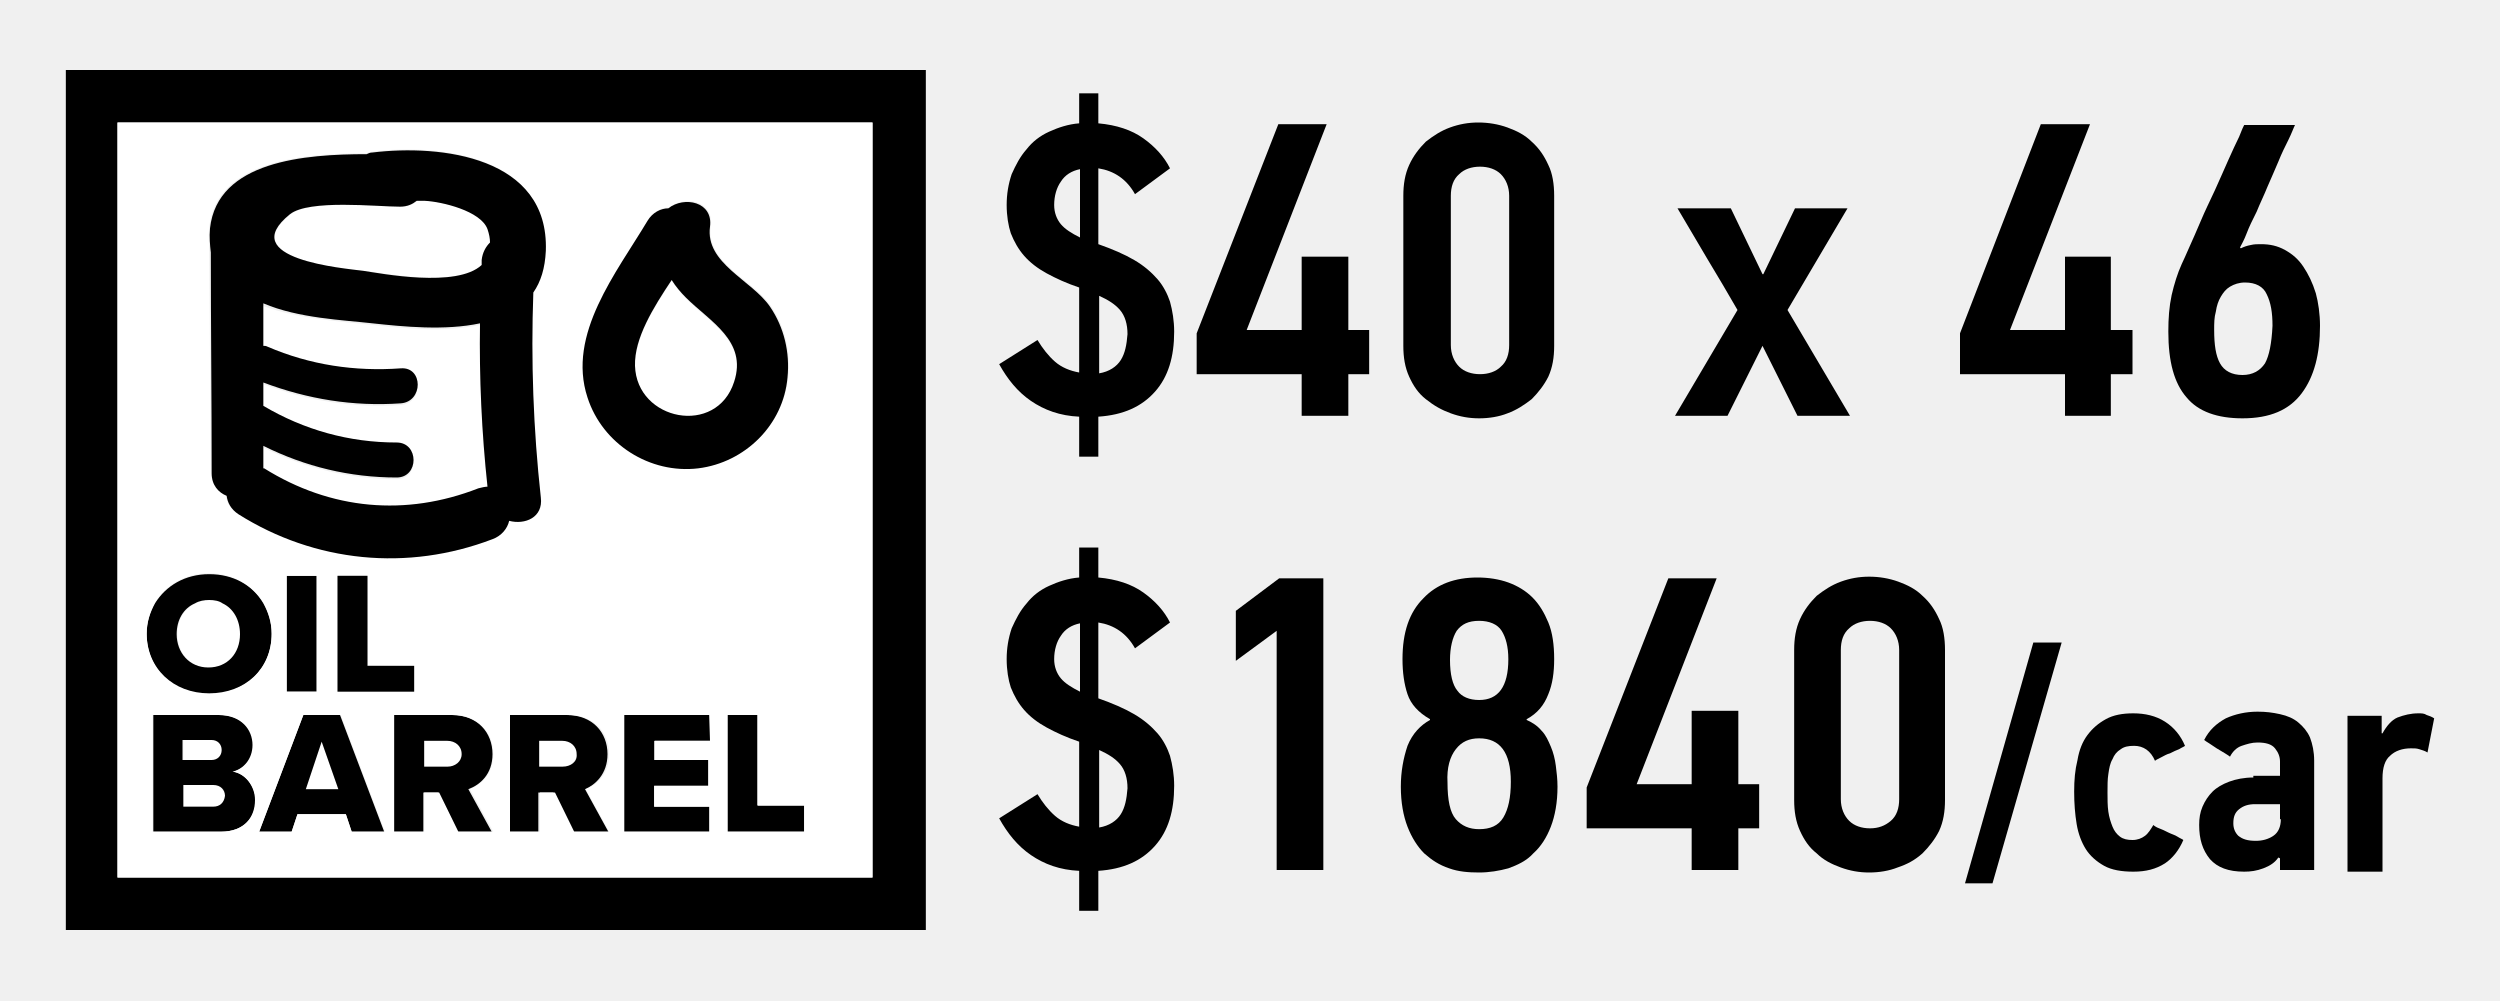
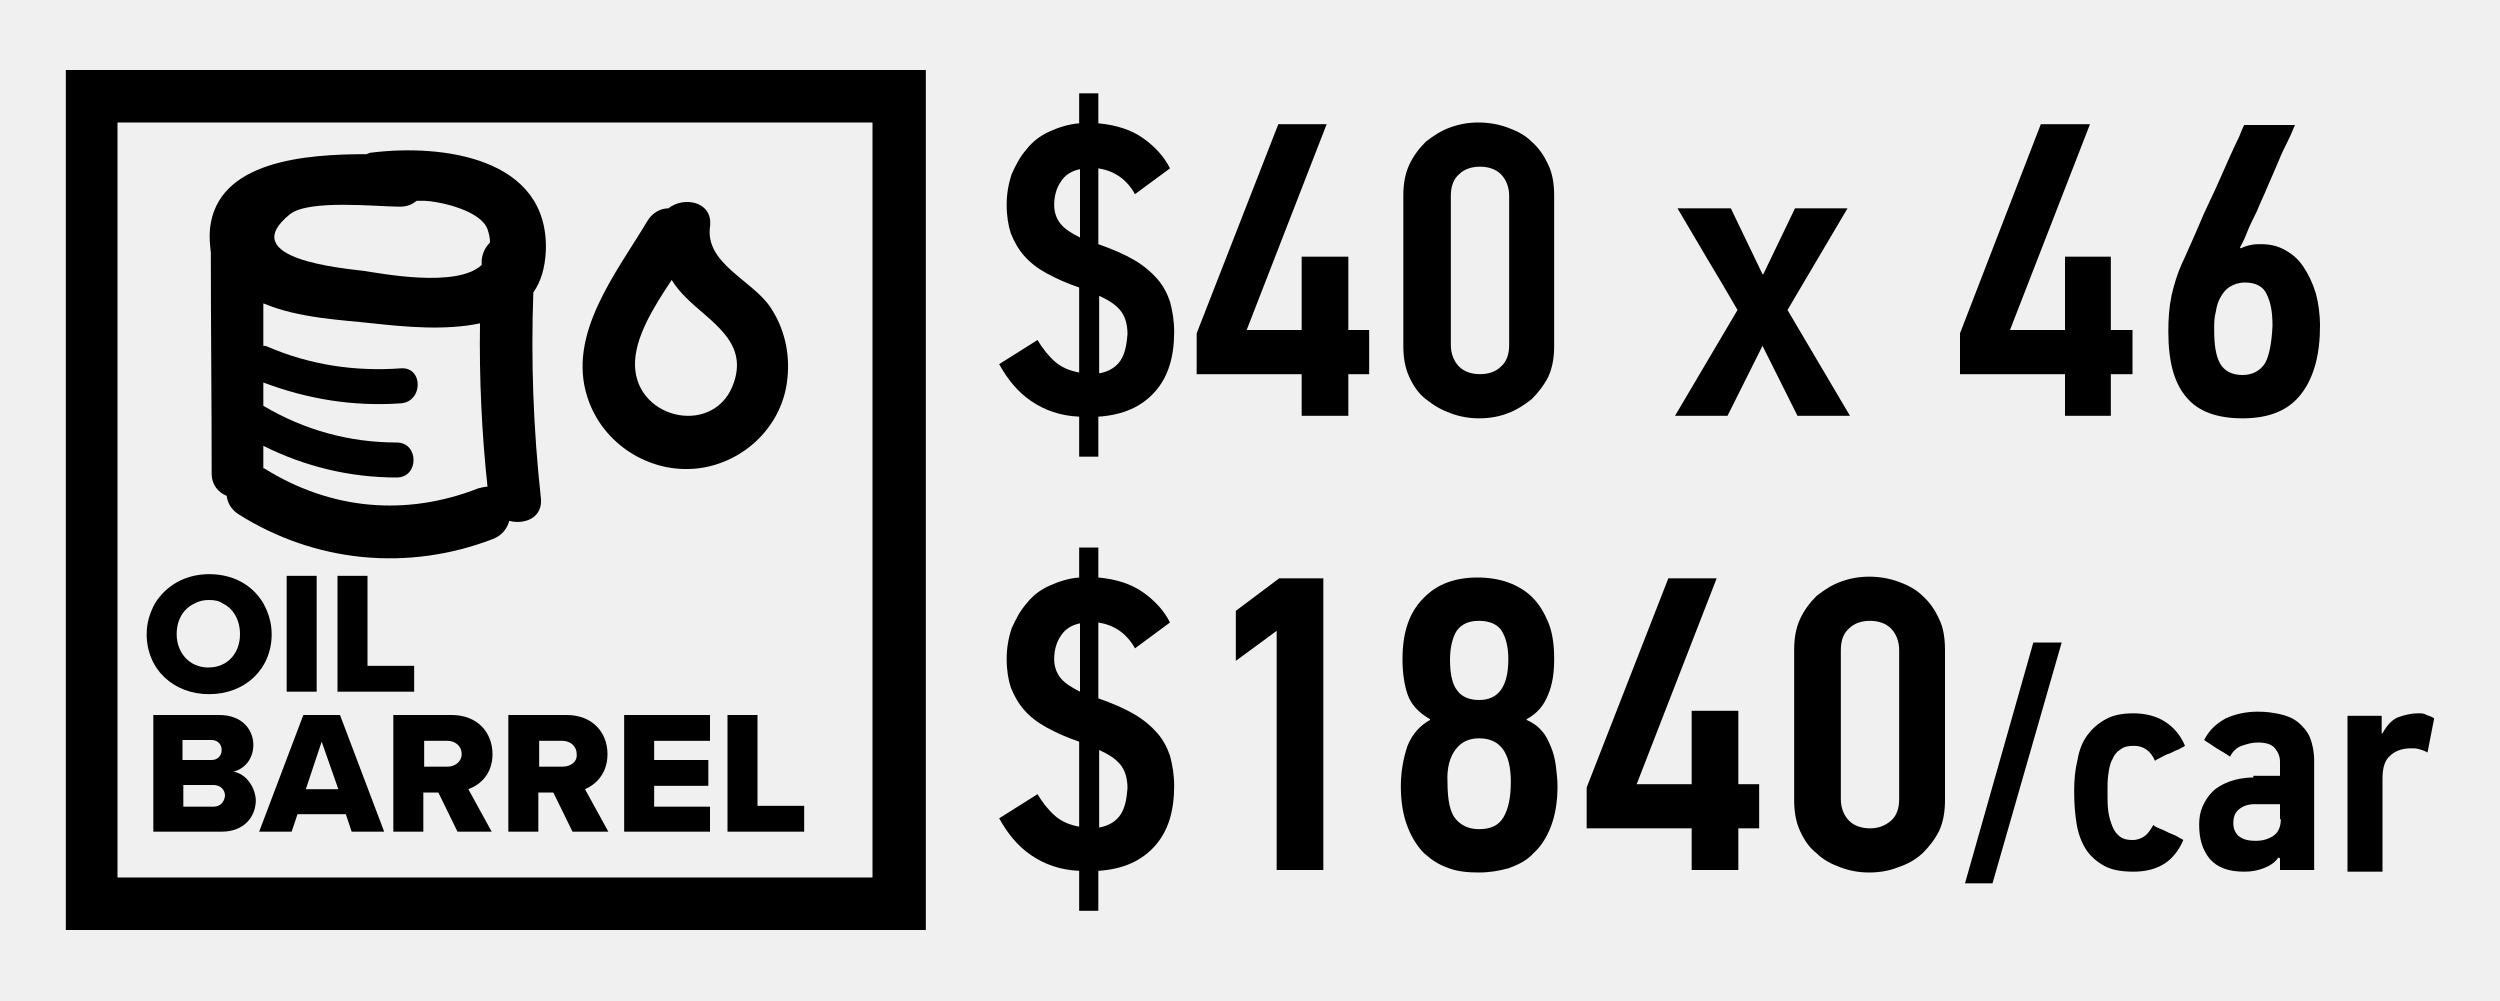
<svg xmlns="http://www.w3.org/2000/svg" version="1.1" id="Layer_1" x="0px" y="0px" viewBox="0 0 300 120" style="enable-background:new 0 0 300 120;" xml:space="preserve">
  <style type="text/css">
	.st0{fill:none;}
	.st1{fill:#FFFFFF;}
</style>
  <g>
    <path class="st0" d="M177.5,84c2.4,0,3.5-1.6,3.5-4.9c0-1.5-0.3-2.6-0.8-3.4s-1.5-1.2-2.7-1.2s-2.1,0.4-2.7,1.2   c-0.6,0.8-0.8,2-0.8,3.5c0,1.7,0.3,2.9,0.9,3.7C175.4,83.6,176.3,84,177.5,84z" />
    <path class="st0" d="M177.5,99.5c1.4,0,2.3-0.5,2.9-1.4c0.6-1,0.9-2.4,0.9-4.3c0-3.5-1.3-5.2-3.8-5.2c-1.2,0-2.2,0.4-2.8,1.3   c-0.7,0.9-1,2.2-1,4c0,2.1,0.3,3.5,1,4.4C175.4,99.1,176.3,99.5,177.5,99.5z" />
    <path class="st0" d="M227.8,78c0-1.1-0.3-2-1-2.6c-0.6-0.6-1.5-0.9-2.5-0.9s-1.9,0.3-2.5,0.9c-0.6,0.6-1,1.5-1,2.6v17.9   c0,1.1,0.3,2,1,2.6c0.6,0.6,1.5,0.9,2.5,0.9s1.9-0.3,2.5-0.9c0.6-0.6,1-1.5,1-2.6V78z" />
    <path class="st0" d="M177.6,44.9c1,0,1.9-0.3,2.5-0.9c0.6-0.6,1-1.5,1-2.6V23.5c0-1.1-0.3-2-1-2.6c-0.6-0.6-1.5-0.9-2.5-0.9   s-1.9,0.3-2.5,0.9s-1,1.5-1,2.6v17.9c0,1.1,0.3,2,1,2.6C175.7,44.6,176.5,44.9,177.6,44.9z" />
    <path class="st0" d="M131.8,35.5v9.3c1.3-0.2,2.2-0.7,2.6-1.6c0.5-0.8,0.7-1.8,0.7-3c0-1.3-0.3-2.3-0.9-2.9   C133.7,36.6,132.9,36,131.8,35.5z" />
    <path class="st0" d="M126.5,79c0,0.9,0.3,1.7,0.8,2.3s1.3,1.2,2.3,1.6v-8.3c-1,0.2-1.8,0.7-2.3,1.5C126.7,77,126.5,77.9,126.5,79z" />
    <path class="st0" d="M126.5,24.5c0,0.9,0.3,1.7,0.8,2.3c0.5,0.6,1.3,1.2,2.3,1.6v-8.3c-1,0.2-1.8,0.7-2.3,1.5   C126.7,22.5,126.5,23.4,126.5,24.5z" />
    <path class="st0" d="M131.8,90v9.3c1.3-0.2,2.2-0.7,2.6-1.6c0.5-0.8,0.7-1.8,0.7-3c0-1.3-0.3-2.3-0.9-2.9   C133.7,91.1,132.9,90.5,131.8,90z" />
    <path class="st0" d="M268.8,97c-0.5,0.4-0.7,1-0.7,1.7c0,0.6,0.2,1.1,0.6,1.5s1.1,0.6,2.1,0.6c0.8,0,1.5-0.2,2.1-0.6   c0.6-0.4,0.9-1.1,0.9-2v-1.8h-3C269.9,96.4,269.2,96.6,268.8,97z" />
    <path class="st0" d="M269.2,34c-0.7,0-1.3,0.2-1.8,0.5s-0.8,0.7-1.1,1.2c-0.3,0.5-0.5,1.1-0.6,1.8c-0.1,0.7-0.2,1.4-0.2,2.2   c0,1.7,0.2,3.1,0.7,4s1.4,1.4,2.7,1.4c1.3,0,2.2-0.5,2.7-1.4c0.6-0.9,0.8-2.4,0.8-4.4c0-1.6-0.3-2.8-0.7-3.8   C271.4,34.5,270.5,34,269.2,34z" />
    <path d="M138.9,33.5c-0.7-0.8-1.6-1.6-2.8-2.3c-1.2-0.7-2.6-1.3-4.3-1.9v-9.1c1.9,0.3,3.4,1.3,4.4,3.1l4.2-3.1   c-0.7-1.4-1.8-2.6-3.2-3.6s-3.2-1.6-5.4-1.8v-3.6h-2.3v3.6c-1.3,0.1-2.5,0.5-3.6,1s-2,1.2-2.7,2.1c-0.8,0.9-1.3,1.9-1.8,3   c-0.4,1.2-0.6,2.4-0.6,3.7c0,1.3,0.2,2.5,0.5,3.4c0.4,1,0.9,1.9,1.6,2.7c0.7,0.8,1.6,1.5,2.7,2.1s2.4,1.2,3.9,1.7v10.2   c-1.1-0.2-2.1-0.6-2.9-1.3s-1.5-1.6-2.1-2.6l-4.6,2.9c1,1.8,2.2,3.3,3.8,4.4c1.6,1.1,3.5,1.8,5.8,1.9v4.8h2.3V50   c3-0.2,5.2-1.2,6.8-3s2.3-4.2,2.3-7.2c0-1.3-0.2-2.5-0.5-3.6C140.1,35.3,139.6,34.3,138.9,33.5z M129.6,28.5c-1-0.5-1.8-1-2.3-1.6   s-0.8-1.4-0.8-2.3c0-1.1,0.3-2.1,0.8-2.8c0.5-0.8,1.3-1.3,2.3-1.5V28.5z M134.5,43.2c-0.5,0.8-1.4,1.4-2.6,1.6v-9.3   c1.1,0.5,1.9,1,2.5,1.7s0.9,1.7,0.9,2.9C135.2,41.4,135,42.4,134.5,43.2z" />
    <polygon points="161.8,30.8 156.2,30.8 156.2,39.6 149.6,39.6 159.2,14.9 153.4,14.9 143.6,40 143.6,44.9 156.2,44.9 156.2,49.9    161.8,49.9 161.8,44.9 164.3,44.9 164.3,39.6 161.8,39.6  " />
    <path d="M174.1,49.6c1.1,0.4,2.2,0.6,3.4,0.6s2.4-0.2,3.4-0.6c1.1-0.4,2-1,2.9-1.7c0.8-0.8,1.5-1.7,2-2.7c0.5-1.1,0.7-2.3,0.7-3.7   v-18c0-1.4-0.2-2.7-0.7-3.7c-0.5-1.1-1.1-2-2-2.8c-0.8-0.8-1.8-1.3-2.9-1.7c-1.1-0.4-2.3-0.6-3.5-0.6s-2.3,0.2-3.4,0.6   s-2,1-2.9,1.7c-0.8,0.8-1.5,1.7-2,2.8c-0.5,1.1-0.7,2.3-0.7,3.7v18c0,1.4,0.2,2.6,0.7,3.7c0.5,1.1,1.1,2,2,2.7   C172.1,48.7,173,49.2,174.1,49.6z M174.1,23.5c0-1.1,0.3-2,1-2.6c0.6-0.6,1.5-0.9,2.5-0.9s1.9,0.3,2.5,0.9s1,1.5,1,2.6v17.9   c0,1.1-0.3,2-1,2.6c-0.6,0.6-1.5,0.9-2.5,0.9s-1.9-0.3-2.5-0.9c-0.6-0.6-1-1.5-1-2.6V23.5z" />
    <path d="M207.3,49.9l4.2-8.4l4.2,8.4h6.3l-7.5-12.7l7.2-12.2h-6.3l-3.8,7.9h-0.1l-3.8-7.9h-6.4c1.2,2,2.4,4.1,3.6,6.1   c1.2,2,2.4,4,3.6,6.1L201,49.9H207.3z" />
    <polygon points="253.3,49.9 253.3,44.9 255.9,44.9 255.9,39.6 253.3,39.6 253.3,30.8 247.8,30.8 247.8,39.6 241.2,39.6 250.8,14.9    244.9,14.9 235.2,40 235.2,44.9 247.8,44.9 247.8,49.9  " />
    <path d="M276.4,32c-0.6-0.9-1.3-1.5-2.2-2c-0.9-0.5-1.8-0.7-2.9-0.7c-0.4,0-0.8,0-1.2,0.1c-0.5,0.1-0.8,0.2-1.2,0.4l-0.1-0.1   c0.2-0.4,0.5-0.9,0.8-1.7s0.7-1.6,1.2-2.6c0.4-1,0.9-2,1.3-3c0.5-1.1,0.9-2.1,1.3-3c0.4-1,0.8-1.8,1.2-2.6c0.4-0.8,0.6-1.4,0.8-1.8   h-6.1c-0.1,0.2-0.3,0.6-0.6,1.4c-0.4,0.8-0.8,1.7-1.3,2.8c-0.5,1.1-1,2.3-1.6,3.6c-0.6,1.3-1.2,2.5-1.7,3.7s-1,2.3-1.4,3.2   c-0.4,0.9-0.7,1.6-0.9,2c-0.5,1.1-0.9,2.4-1.2,3.7c-0.3,1.4-0.4,2.8-0.4,4.4c0,3.6,0.7,6.2,2.2,7.9c1.4,1.7,3.7,2.5,6.7,2.5   c3.3,0,5.6-1,7.1-3s2.2-4.7,2.2-8.1c0-1.4-0.2-2.8-0.5-3.9C277.5,33.9,277,32.9,276.4,32z M271.8,43.6c-0.6,0.9-1.5,1.4-2.7,1.4   c-1.3,0-2.2-0.5-2.7-1.4s-0.7-2.2-0.7-4c0-0.8,0-1.5,0.2-2.2c0.1-0.7,0.3-1.3,0.6-1.8c0.3-0.5,0.6-0.9,1.1-1.2   c0.5-0.3,1.1-0.5,1.8-0.5c1.3,0,2.2,0.5,2.6,1.4c0.5,1,0.7,2.2,0.7,3.8C272.6,41.2,272.3,42.7,271.8,43.6z" />
    <path d="M138.9,88c-0.7-0.8-1.6-1.6-2.8-2.3s-2.6-1.3-4.3-1.9v-9.1c1.9,0.3,3.4,1.3,4.4,3.1l4.2-3.1c-0.7-1.4-1.8-2.6-3.2-3.6   s-3.2-1.6-5.4-1.8v-3.6h-2.3v3.6c-1.3,0.1-2.5,0.5-3.6,1s-2,1.2-2.7,2.1c-0.8,0.9-1.3,1.9-1.8,3c-0.4,1.2-0.6,2.4-0.6,3.7   s0.2,2.5,0.5,3.4c0.4,1,0.9,1.9,1.6,2.7s1.6,1.5,2.7,2.1s2.4,1.2,3.9,1.7v10.2c-1.1-0.2-2.1-0.6-2.9-1.3s-1.5-1.6-2.1-2.6l-4.6,2.9   c1,1.8,2.2,3.3,3.8,4.4c1.6,1.1,3.5,1.8,5.8,1.9v4.8h2.3v-4.8c3-0.2,5.2-1.2,6.8-3s2.3-4.2,2.3-7.2c0-1.3-0.2-2.5-0.5-3.6   C140.1,89.8,139.6,88.8,138.9,88z M129.6,83c-1-0.5-1.8-1-2.3-1.6s-0.8-1.4-0.8-2.3c0-1.1,0.3-2.1,0.8-2.8c0.5-0.8,1.3-1.3,2.3-1.5   V83z M134.5,97.7c-0.5,0.8-1.4,1.4-2.6,1.6V90c1.1,0.5,1.9,1,2.5,1.7s0.9,1.7,0.9,2.9C135.2,95.9,135,96.9,134.5,97.7z" />
    <polygon points="148.3,73.3 148.3,79.3 153.2,75.7 153.2,104.4 158.8,104.4 158.8,69.4 153.5,69.4  " />
    <path d="M168.9,89.5c-0.5,1.5-0.8,3.1-0.8,4.9c0,1.9,0.3,3.5,0.8,4.8s1.2,2.4,2,3.2c0.9,0.8,1.8,1.4,3,1.8c1.1,0.4,2.3,0.5,3.6,0.5   c1.2,0,2.4-0.2,3.5-0.5c1.1-0.4,2.2-0.9,3-1.8c0.9-0.8,1.6-1.9,2.1-3.2s0.8-2.9,0.8-4.8c0-0.9-0.1-1.7-0.2-2.5   c-0.1-0.8-0.3-1.6-0.6-2.3s-0.6-1.4-1.1-1.9c-0.5-0.6-1.1-1-1.8-1.3v-0.1c1.3-0.7,2.1-1.7,2.6-3c0.5-1.2,0.7-2.6,0.7-4.2   c0-1.7-0.2-3.2-0.7-4.4s-1.1-2.2-1.9-3c-0.8-0.8-1.8-1.4-2.9-1.8c-1.1-0.4-2.4-0.6-3.7-0.6c-2.7,0-4.9,0.8-6.5,2.5   c-1.7,1.7-2.5,4.1-2.5,7.3c0,1.6,0.2,3,0.6,4.2s1.3,2.2,2.7,3v0.1C170.5,87,169.5,88,168.9,89.5z M174.8,75.7   c0.6-0.8,1.4-1.2,2.7-1.2c1.2,0,2.2,0.4,2.7,1.2s0.8,1.9,0.8,3.4c0,3.3-1.2,4.9-3.5,4.9c-1.2,0-2.1-0.4-2.6-1.1   c-0.6-0.7-0.9-2-0.9-3.7C174,77.7,174.3,76.5,174.8,75.7z M174.7,89.9c0.7-0.9,1.6-1.3,2.8-1.3c2.5,0,3.8,1.7,3.8,5.2   c0,1.9-0.3,3.3-0.9,4.3c-0.6,1-1.6,1.4-2.9,1.4c-1.2,0-2.1-0.4-2.8-1.2s-1-2.3-1-4.4C173.6,92.1,174,90.8,174.7,89.9z" />
    <polygon points="203,104.4 208.6,104.4 208.6,99.4 211.1,99.4 211.1,94.1 208.6,94.1 208.6,85.3 203,85.3 203,94.1 196.4,94.1    206,69.4 200.2,69.4 190.4,94.5 190.4,99.4 203,99.4  " />
    <path d="M230.7,102.4c0.8-0.8,1.5-1.7,2-2.7c0.5-1.1,0.7-2.3,0.7-3.7V78c0-1.4-0.2-2.7-0.7-3.7c-0.5-1.1-1.1-2-2-2.8   c-0.8-0.8-1.8-1.3-2.9-1.7c-1.1-0.4-2.3-0.6-3.5-0.6s-2.3,0.2-3.4,0.6s-2,1-2.9,1.7c-0.8,0.8-1.5,1.7-2,2.8s-0.7,2.3-0.7,3.7v18   c0,1.4,0.2,2.6,0.7,3.7c0.5,1.1,1.1,2,2,2.7c0.8,0.8,1.8,1.3,2.9,1.7c1.1,0.4,2.2,0.6,3.4,0.6s2.4-0.2,3.4-0.6   C228.9,103.7,229.8,103.2,230.7,102.4z M224.4,99.4c-1,0-1.9-0.3-2.5-0.9c-0.6-0.6-1-1.5-1-2.6V78c0-1.1,0.3-2,1-2.6   c0.6-0.6,1.5-0.9,2.5-0.9s1.9,0.3,2.5,0.9c0.6,0.6,1,1.5,1,2.6v17.9c0,1.1-0.3,2-1,2.6S225.4,99.4,224.4,99.4z" />
    <polygon points="244,77.1 235.8,106 239.1,106 247.4,77.1  " />
    <path d="M262,100.8c-0.1-0.1-0.4-0.2-0.7-0.4c-0.3-0.2-0.7-0.3-1.1-0.5s-0.8-0.4-1.1-0.5s-0.6-0.3-0.7-0.4c-0.3,0.5-0.6,1-1,1.3   s-0.9,0.5-1.5,0.5s-1.1-0.1-1.5-0.4c-0.4-0.3-0.7-0.7-0.9-1.2s-0.4-1.1-0.5-1.8s-0.1-1.5-0.1-2.3s0-1.6,0.1-2.2   c0.1-0.7,0.2-1.3,0.5-1.8c0.2-0.5,0.5-0.9,1-1.2c0.4-0.3,0.9-0.4,1.6-0.4c1.1,0,2,0.6,2.5,1.8c0.1-0.1,0.3-0.2,0.7-0.4   s0.7-0.4,1.1-0.5c0.4-0.2,0.8-0.4,1.1-0.5c0.3-0.2,0.6-0.3,0.7-0.4c-0.5-1.2-1.3-2.2-2.4-2.9s-2.4-1-3.8-1c-1.3,0-2.4,0.2-3.3,0.7   c-0.9,0.5-1.6,1.1-2.2,1.9c-0.6,0.8-1,1.8-1.2,3c-0.3,1.2-0.4,2.4-0.4,3.8c0,1.4,0.1,2.7,0.3,3.9s0.6,2.2,1.1,3s1.3,1.5,2.2,2   s2.1,0.7,3.5,0.7c1.5,0,2.7-0.3,3.8-1C260.7,103,261.5,102,262,100.8z" />
    <path d="M270.4,93.3c-1.1,0-2.1,0.2-2.9,0.5s-1.5,0.7-2,1.2s-0.9,1.1-1.2,1.8c-0.3,0.7-0.4,1.4-0.4,2.2c0,1.7,0.4,3,1.3,4.1   c0.9,1,2.2,1.5,4.1,1.5c0.8,0,1.5-0.1,2.3-0.4s1.4-0.7,1.8-1.3l0.2,0.1v1.4h4.1V91.3c0-1.1-0.2-2-0.5-2.8c-0.3-0.7-0.8-1.3-1.4-1.8   s-1.3-0.8-2.2-1s-1.7-0.3-2.7-0.3c-1.4,0-2.7,0.3-3.8,0.8c-1.1,0.6-2,1.4-2.6,2.6c0.1,0.1,0.3,0.2,0.6,0.4c0.3,0.2,0.6,0.4,0.9,0.6   s0.7,0.4,1,0.6c0.3,0.2,0.5,0.3,0.6,0.4c0.3-0.6,0.8-1.1,1.4-1.3s1.2-0.4,1.9-0.4c1,0,1.7,0.2,2.1,0.7s0.6,1,0.6,1.6v1.7h-3.2V93.3   z M273.7,98.3c0,0.9-0.3,1.6-0.9,2s-1.3,0.6-2.1,0.6c-1,0-1.6-0.2-2.1-0.6c-0.4-0.4-0.6-0.9-0.6-1.5c0-0.8,0.2-1.3,0.7-1.7   s1.1-0.6,1.9-0.6h3v1.8H273.7z" />
    <path d="M290.2,85.6c-0.9,0-1.7,0.2-2.5,0.5c-0.7,0.3-1.3,1-1.8,1.9h-0.1v-2.1h-4.1v18.7h4.2V93.4c0-1.3,0.3-2.2,0.9-2.7   c0.6-0.6,1.5-0.9,2.5-0.9c0.4,0,0.7,0,1,0.1s0.7,0.2,1,0.4l0.8-4.1c-0.3-0.2-0.6-0.3-0.9-0.4C290.9,85.6,290.6,85.6,290.2,85.6z" />
-     <path class="st1" d="M67.5,88.9h-2.8V92h2.8c0.9,0,1.7-0.6,1.7-1.6C69.3,89.5,68.5,88.9,67.5,88.9z" />
-     <path class="st1" d="M21.3,76.1c0,2.3,1.5,4,3.8,4s3.8-1.8,3.8-4c0-1.7-0.8-3.1-2.1-3.7c-0.5-0.2-1-0.4-1.6-0.4s-1.2,0.1-1.7,0.4   C22.1,73,21.3,74.4,21.3,76.1z" />
-     <path class="st1" d="M26.7,90c0-0.7-0.5-1.2-1.2-1.2H22v2.4h3.5C26.2,91.2,26.7,90.7,26.7,90z" />
-     <path class="st1" d="M25.6,94.2H22v2.6h3.6c0.9,0,1.4-0.5,1.4-1.3C26.9,94.8,26.4,94.2,25.6,94.2z" />
-     <polygon class="st1" points="36.7,94.7 40.6,94.7 38.6,89  " />
-     <path class="st1" d="M53.7,88.9h-2.8V92h2.8c0.9,0,1.7-0.6,1.7-1.6C55.4,89.5,54.6,88.9,53.7,88.9z" />
    <path d="M14.1,8.4H7.9v6.3v90.6v6.3h6.3h90.6h6.3v-6.3V14.7V8.4h-6.3H14.1z M104.7,72.4v32.9H14.1V72.4V14.7h90.6V72.4z" />
    <path d="M25.1,83.3c4.3,0,7.5-3,7.5-7.2c0-1.4-0.4-2.6-1-3.7c-1.3-2.2-3.6-3.5-6.5-3.5s-5.2,1.4-6.5,3.5c-0.6,1.1-1,2.3-1,3.7   C17.6,80.3,20.8,83.3,25.1,83.3z M25.1,72c0.6,0,1.2,0.1,1.6,0.4c1.3,0.6,2.1,2,2.1,3.7c0,2.3-1.5,4-3.8,4s-3.8-1.8-3.8-4   c0-1.7,0.8-3.1,2.2-3.7C23.9,72.1,24.5,72,25.1,72z" />
    <polygon points="38,72.4 38,69.1 34.4,69.1 34.4,72.4 34.4,83 38,83  " />
    <path d="M28,92.6c1.3-0.3,2.4-1.5,2.4-3.2c0-1.8-1.3-3.6-4.1-3.6h-7.9v14h8.2c2.7,0,4.1-1.8,4.1-3.8C30.6,94.3,29.4,92.8,28,92.6z    M21.9,88.8h3.5c0.7,0,1.2,0.5,1.2,1.2s-0.5,1.2-1.2,1.2h-3.5V88.8z M25.6,96.8H22v-2.6h3.6c0.9,0,1.4,0.6,1.4,1.3   C26.9,96.3,26.4,96.8,25.6,96.8z" />
    <path d="M36.4,85.8l-5.3,14H35l0.7-2.1h5.8l0.7,2.1h3.9l-5.3-14H36.4z M36.7,94.7l1.9-5.7l2,5.7H36.7z" />
    <path d="M59.1,90.5c0-2.6-1.8-4.7-4.9-4.7h-7v14h3.6v-4.7h1.8l2.3,4.7H59l-2.8-5.1C57.6,94.2,59.1,92.9,59.1,90.5z M53.7,92h-2.8   v-3.1h2.8c0.9,0,1.7,0.6,1.7,1.6C55.4,91.4,54.6,92,53.7,92z" />
    <path d="M72.9,90.5c0-2.6-1.8-4.7-4.9-4.7h-7v14h3.6v-4.7h1.8l2.3,4.7H73l-2.8-5.1C71.4,94.2,72.9,92.9,72.9,90.5z M67.5,92h-2.8   v-3.1h2.8c0.9,0,1.7,0.6,1.7,1.6C69.3,91.4,68.5,92,67.5,92z" />
-     <polygon points="74.9,99.8 85.2,99.8 85.2,96.8 78.5,96.8 78.5,94.3 85,94.3 85,91.2 78.5,91.2 78.5,88.9 85.2,88.9 85.2,85.8    74.9,85.8  " />
+     <polygon points="74.9,99.8 85.2,99.8 85.2,96.8 78.5,96.8 78.5,94.3 85,94.3 85,91.2 78.5,91.2 78.5,88.9 85.2,88.9 85.2,85.8   74.9,85.8  " />
    <polygon points="90.9,85.8 87.3,85.8 87.3,99.8 96.5,99.8 96.5,96.7 90.9,96.7  " />
-     <path class="st1" d="M88.1,45.9c1.6-4.9-3-7.2-5.8-10.1c-0.7-0.7-1.2-1.4-1.7-2.1c-2.2,3.3-4.5,7-4.4,10.4   C76.4,50.5,86,52.4,88.1,45.9z" />
-     <path class="st1" d="M14.1,72.4v32.9h90.6V72.4V14.7H14.1V72.4z M26.5,99.8h-8.2v-14h7.9c2.8,0,4.1,1.8,4.1,3.6   c0,1.7-1.1,2.9-2.4,3.2c1.5,0.2,2.7,1.7,2.7,3.4C30.6,98.1,29.3,99.8,26.5,99.8z M42.2,99.8l-0.7-2.1h-5.8L35,99.8h-3.9l5.3-14h4.5   l5.3,14H42.2z M34.4,72.4v-3.3H38v3.3V83h-3.6V72.4z M55,99.8l-2.3-4.7h-1.8v4.7h-3.6v-14h7c3.1,0,4.9,2.1,4.9,4.7   c0,2.4-1.5,3.7-2.8,4.2l2.8,5.1H55z M68.9,99.8l-2.3-4.7h-1.8v4.7h-3.6v-14h7c3.1,0,4.9,2.1,4.9,4.7c0,2.4-1.5,3.7-2.8,4.2l2.8,5.1   H68.9z M85.2,88.9h-6.6v2.3H85v3.1h-6.5v2.5h6.6v3H74.9v-14h10.2L85.2,88.9L85.2,88.9z M96.5,99.8h-9.2v-14h3.6v10.8h5.6V99.8z    M49.7,79.9V83h-9.2V72.3V69h3.6v3.3v7.5L49.7,79.9L49.7,79.9z M77.8,26.4c0.6-1,1.5-1.5,2.5-1.5c1.9-1.5,5.4-0.8,5,2.2   c-0.6,4.5,5,6.4,7.2,9.6c1.7,2.5,2.4,5.5,2.1,8.5c-0.6,5.7-5.1,10.2-10.7,10.9c-5.8,0.8-11.5-2.8-13.3-8.5   C68.1,40,74.1,32.6,77.8,26.4z M25.1,27.3c0.9-8.1,11.4-8.9,18.8-8.9c0.2-0.1,0.5-0.1,0.7-0.2c8.2-1,21.2,0.5,20.8,11.8   c-0.1,2.1-0.6,3.7-1.5,5c-0.3,8.2,0,16.4,0.9,24.6c0.3,2.4-1.9,3.4-3.8,2.8c-0.2,0.9-0.9,1.8-2,2.2c-10.2,3.9-21.3,2.8-30.5-3   c-0.9-0.6-1.3-1.3-1.4-2.2c-1-0.4-1.7-1.3-1.8-2.7c-0.1-8.9-0.1-17.7-0.2-26.6C25.1,29.3,25,28.4,25.1,27.3z M25.1,68.8   c2.9,0,5.2,1.4,6.5,3.5c0.6,1.1,1,2.3,1,3.7c0,4.3-3.2,7.2-7.5,7.2s-7.5-3-7.5-7.2c0-1.4,0.4-2.6,1-3.7   C19.9,70.2,22.2,68.8,25.1,68.8z" />
-     <path class="st1" d="M43.7,32.5c2.1,0.2,11.2,2.1,14.2-0.7c0-0.2,0-0.4,0-0.6c0.1-0.9,0.4-1.6,1-2.1c0-0.5-0.1-1-0.3-1.6   c-0.7-2.2-5.4-3.3-7.5-3.4c-0.3,0-0.7,0-1,0c-0.5,0.4-1.2,0.7-2,0.7c-2.8,0-10.9-0.9-13.2,0.9C28.1,31.1,41.3,32.2,43.7,32.5z" />
-     <path class="st1" d="M32.1,41.8c5.1,2.2,10.5,3,16,2.6c2.7-0.2,2.7,4,0,4.2c-5.7,0.4-11.2-0.5-16.5-2.5v2.8l0,0   c5,2.9,10.3,4.3,16,4.4c2.7,0,2.7,4.2,0,4.2c-5.6,0-11-1.3-16-3.8v2.7h0.1c8,5,16.9,5.8,25.7,2.4c0.4-0.1,0.7-0.2,1.1-0.2   c-0.7-6.5-1-13-0.9-19.6c-4.2,0.9-9.2,0.4-12.9,0c-3.5-0.4-8.9-0.7-13.2-2.3c0,1.7,0,3.4,0,5.1C31.8,41.7,31.9,41.7,32.1,41.8z" />
    <polygon points="44.1,69.1 40.5,69.1 40.5,72.4 40.5,83 49.7,83 49.7,79.9 44.1,79.9 44.1,72.4  " />
    <path d="M25.4,56.8c0,1.4,0.8,2.3,1.8,2.7c0.1,0.8,0.5,1.6,1.4,2.2c9.2,5.8,20.3,6.9,30.5,3c1.1-0.4,1.8-1.3,2-2.2   c1.9,0.5,4.1-0.4,3.8-2.8C64,51.5,63.7,43.3,64,35.1c0.9-1.3,1.4-2.9,1.5-5c0.4-11.3-12.6-12.8-20.8-11.8c-0.3,0-0.5,0.1-0.7,0.2   c-7.4,0-17.9,0.8-18.8,8.9c-0.1,1.1,0,2,0.1,2.9C25.3,39.1,25.4,47.9,25.4,56.8z M34.8,25.7c2.3-1.8,10.4-0.9,13.2-0.9   c0.9,0,1.5-0.3,2-0.7c0.3,0,0.7,0,1,0c2,0.1,6.7,1.2,7.5,3.4c0.2,0.6,0.3,1.1,0.3,1.6c-0.5,0.5-0.9,1.2-1,2.1c0,0.2,0,0.4,0,0.6   c-3,2.8-12.1,1-14.2,0.7C41.3,32.2,28.1,31.1,34.8,25.7z M44.7,38.8c3.7,0.4,8.7,0.9,12.9,0c-0.1,6.5,0.2,13.1,0.9,19.6   c-0.3,0-0.7,0.1-1.1,0.2c-8.7,3.4-17.7,2.6-25.7-2.4h-0.1v-2.7c5,2.5,10.4,3.8,16,3.8c2.7,0,2.7-4.2,0-4.2c-5.7,0-11.1-1.5-16-4.4   l0,0v-2.8c5.3,2,10.8,2.9,16.5,2.5c2.7-0.2,2.7-4.4,0-4.2c-5.5,0.4-10.9-0.4-16-2.6c-0.2-0.1-0.3-0.1-0.5-0.1c0-1.7,0-3.4,0-5.1   C35.8,38.2,41.2,38.4,44.7,38.8z" />
    <path d="M83.8,56.2C89.4,55.5,94,51,94.5,45.3c0.3-3-0.4-6-2.1-8.5c-2.2-3.2-7.8-5.2-7.2-9.6c0.4-3-3.1-3.7-5-2.2   c-0.9,0-1.9,0.5-2.5,1.5C74,32.7,68,40.1,70.5,47.7C72.3,53.3,78,56.9,83.8,56.2z M80.6,33.6c0.5,0.8,1.1,1.5,1.7,2.1   c2.9,2.9,7.4,5.2,5.8,10.1c-2.1,6.6-11.7,4.7-11.9-1.9C76.1,40.6,78.4,36.9,80.6,33.6z" />
  </g>
</svg>
